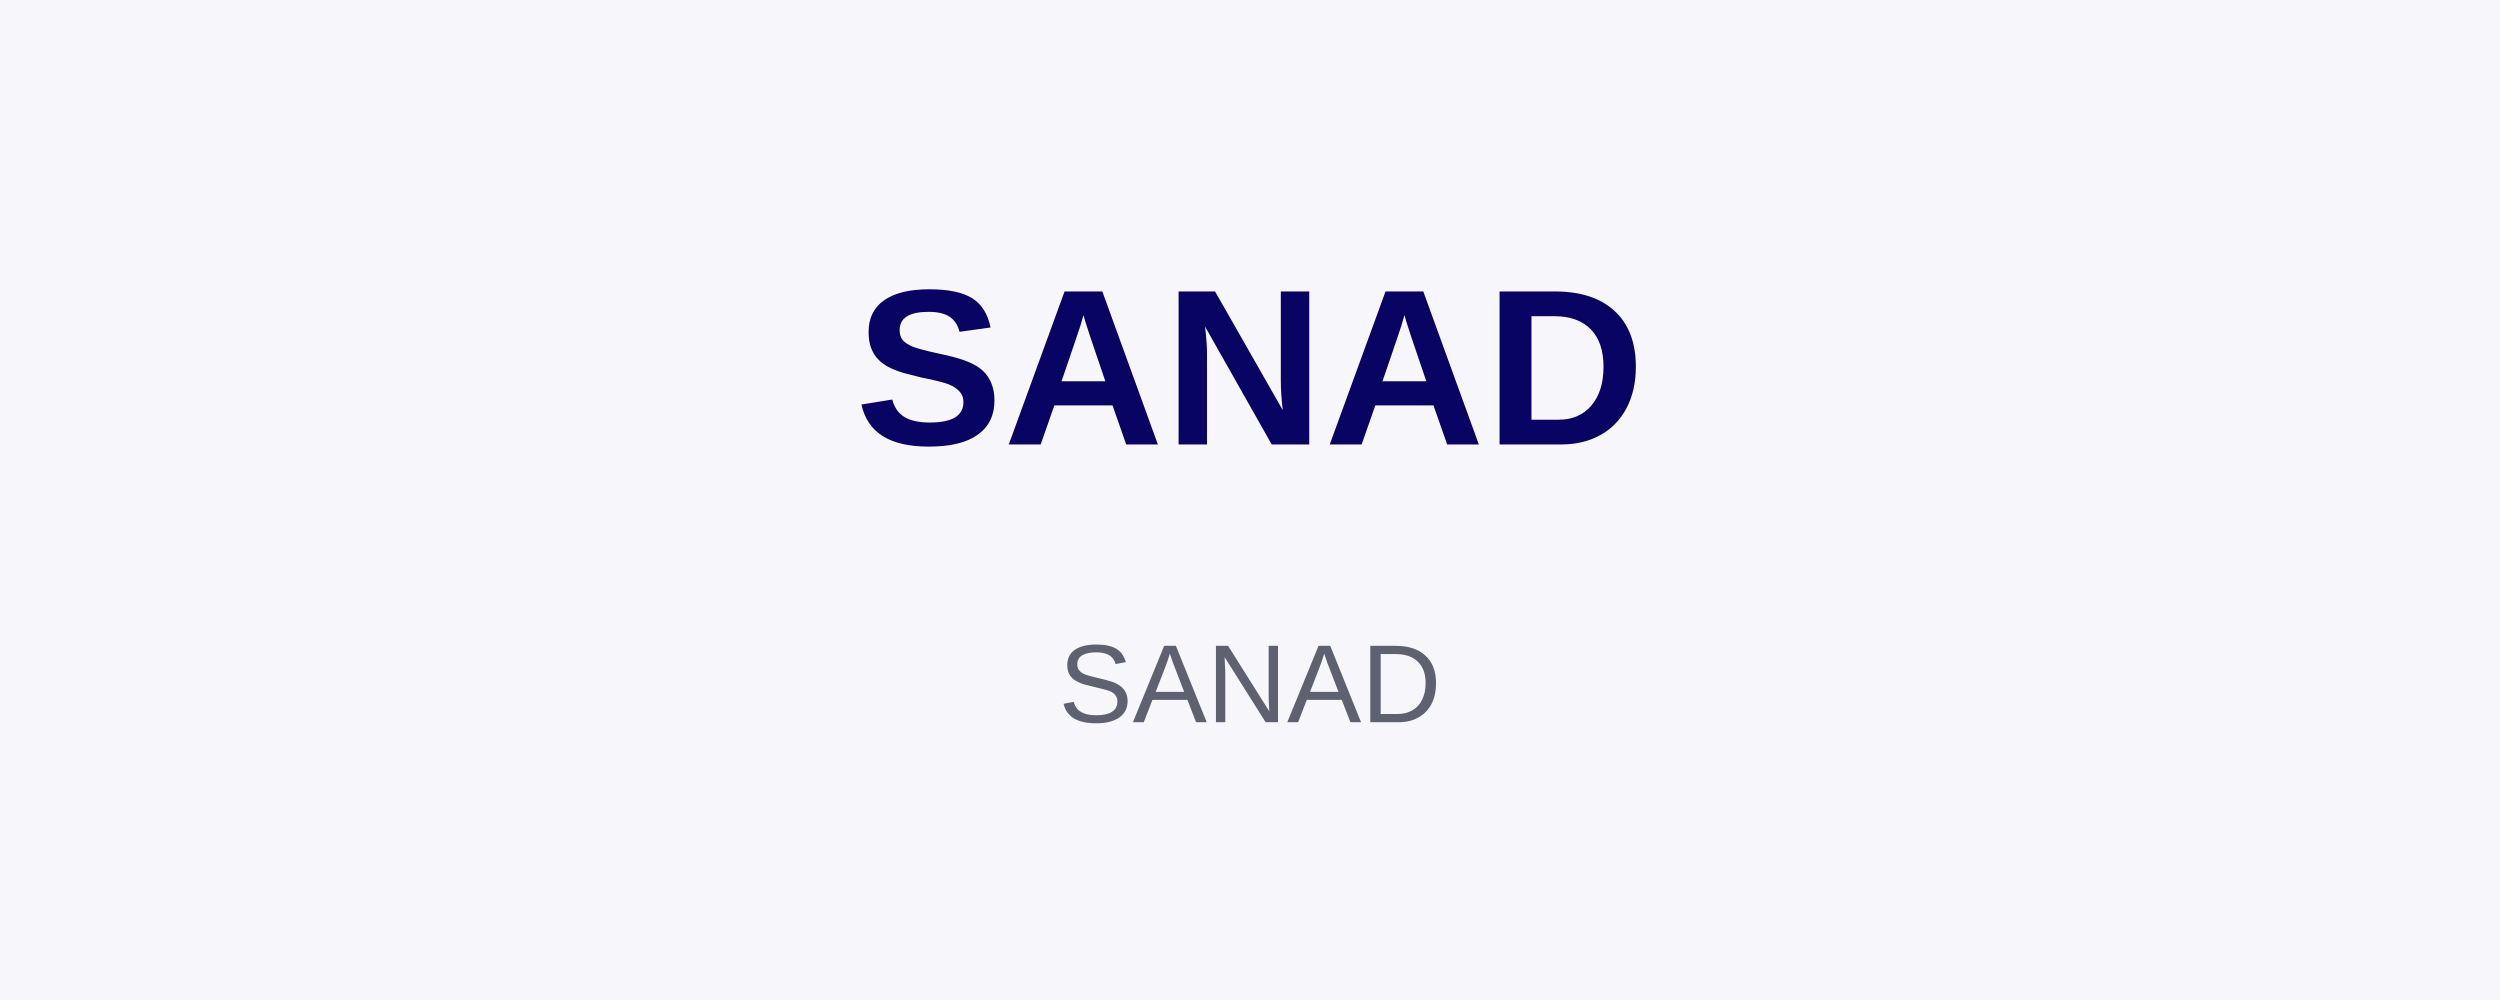
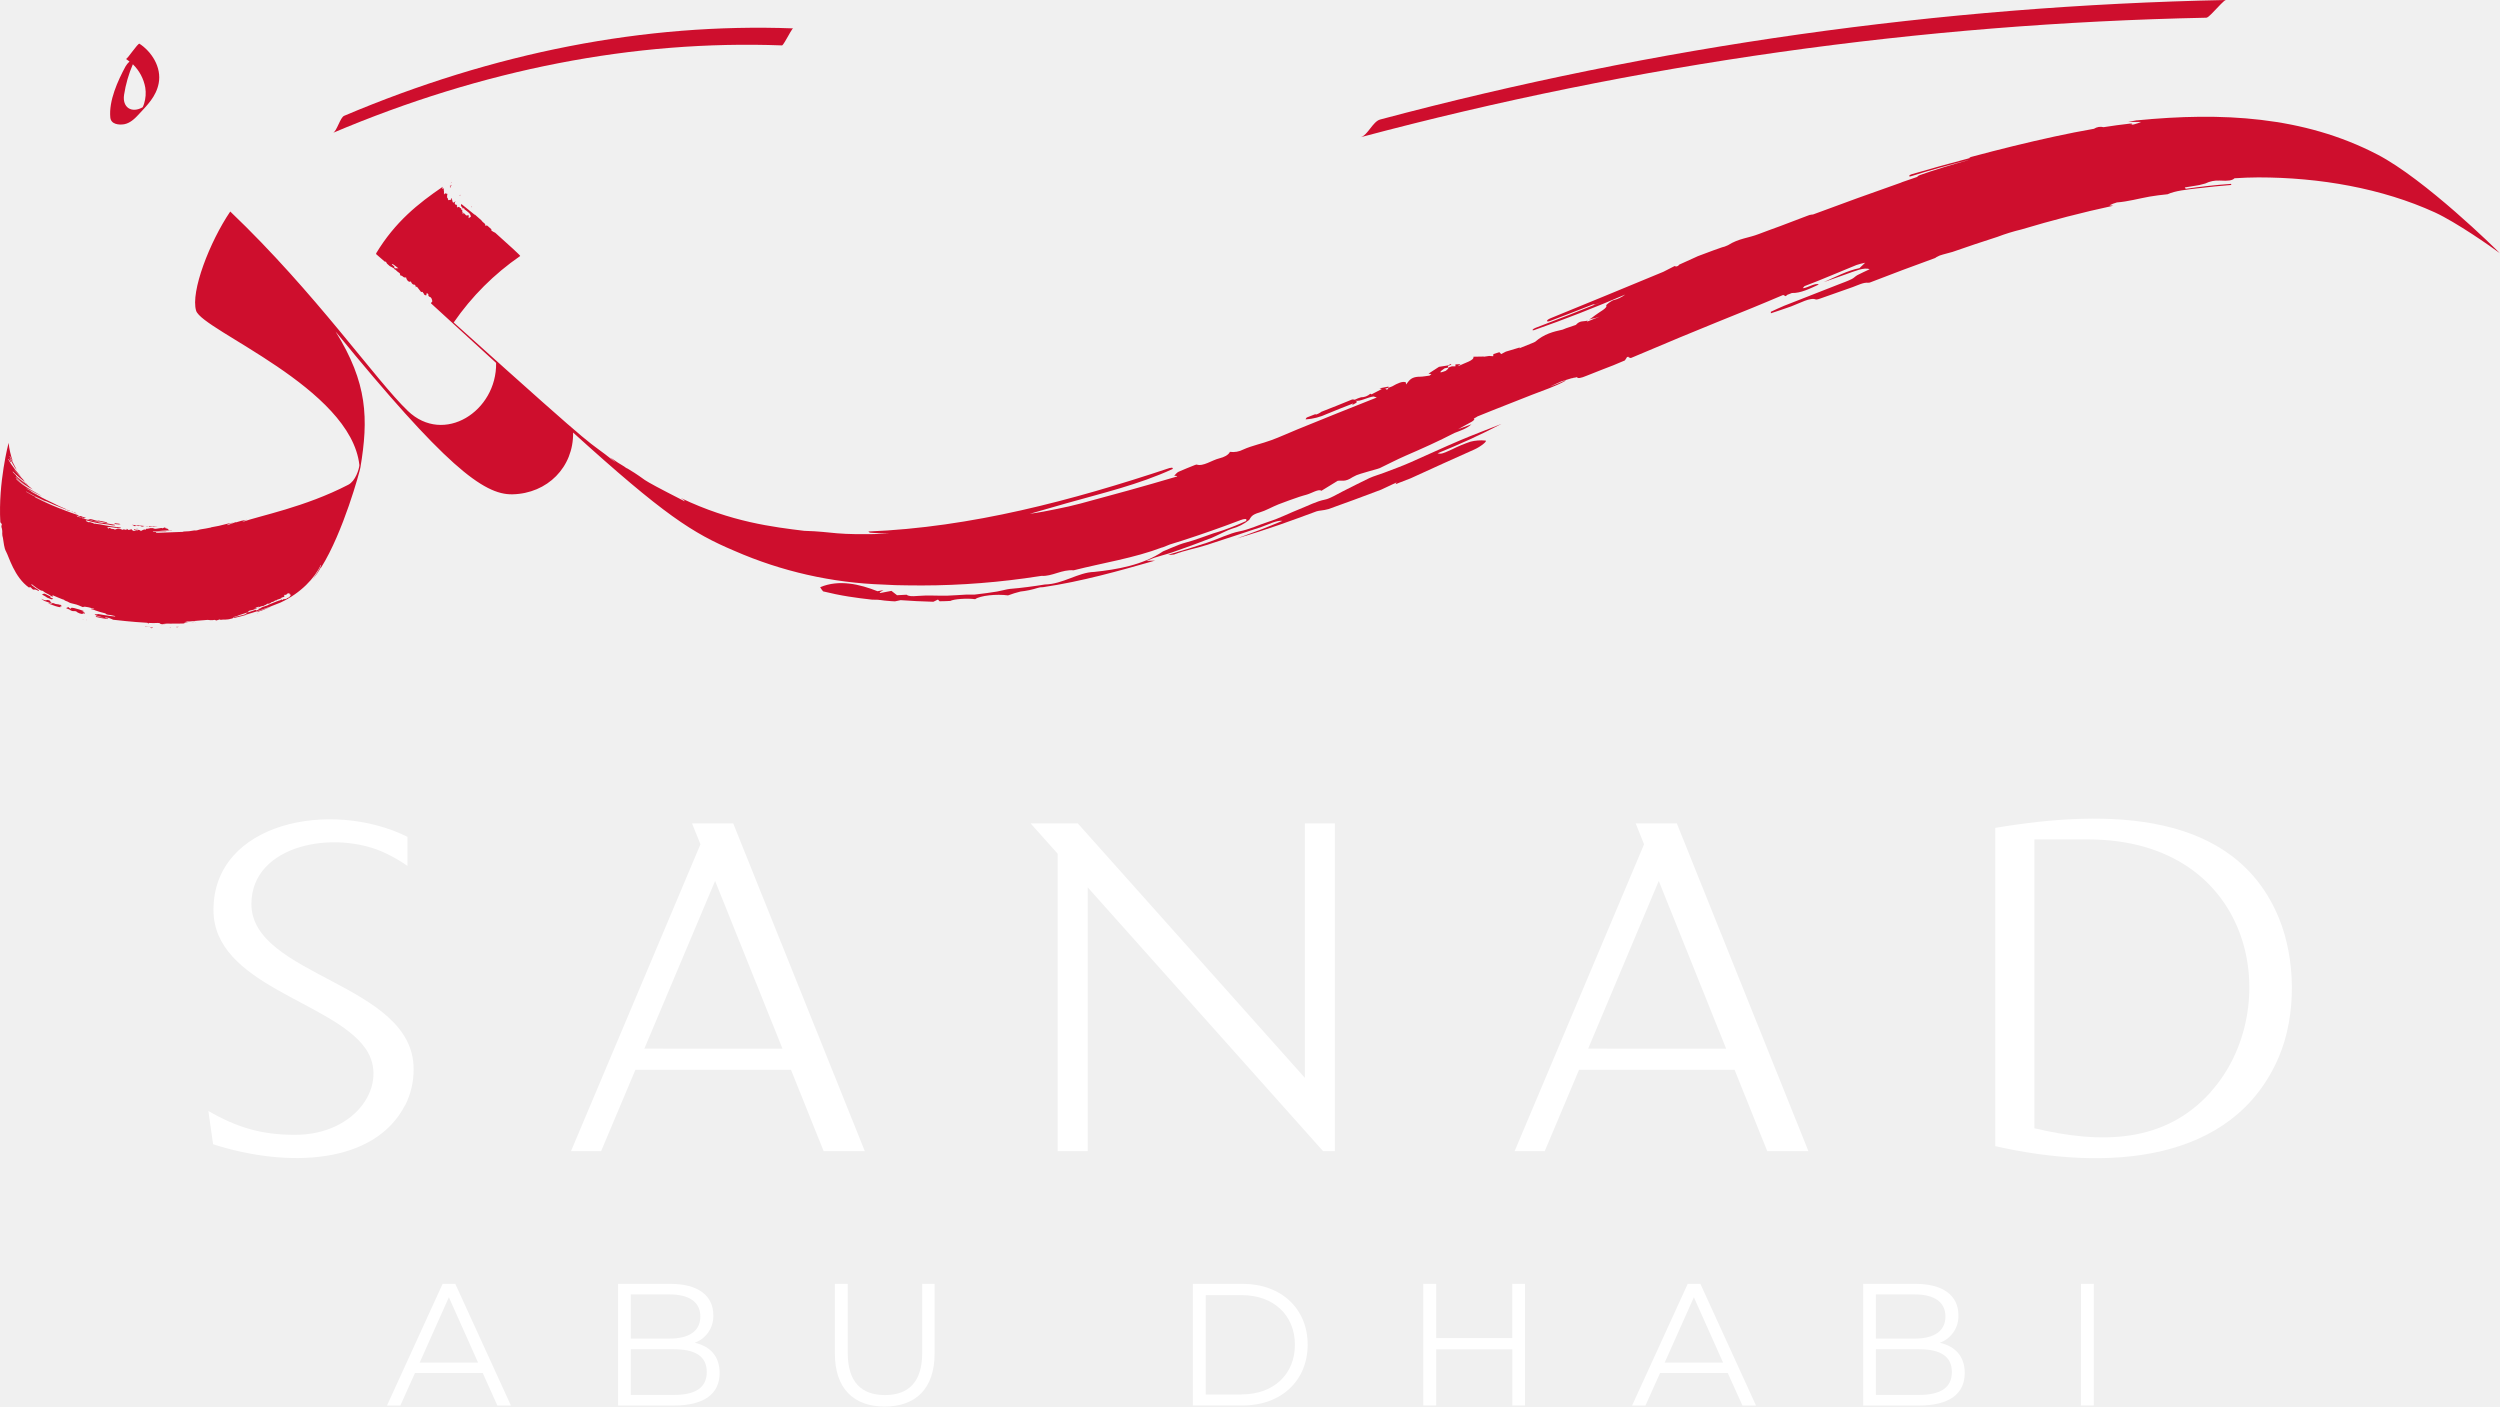
- <svg xmlns="http://www.w3.org/2000/svg" width="180" height="72" viewBox="0 0 180 72" role="img" aria-label="SANAD">
-   <rect width="180" height="72" fill="#f7f7fb" />
-   <text x="90" y="32" text-anchor="middle" font-family="Arial, Helvetica, sans-serif" font-size="16" font-weight="700" fill="#070463">SANAD</text>
-   <text x="90" y="52" text-anchor="middle" font-family="Arial, Helvetica, sans-serif" font-size="8" fill="#5f6070">SANAD</text>
+ <svg xmlns="http://www.w3.org/2000/svg" viewBox="0 0 805.96 453.45">
+   <defs>
+     <style>.cls-1{fill:#fff;}.cls-2{fill:#ce0e2d;}</style>
+   </defs>
+   <g id="Layer_2" data-name="Layer 2">
+     <g id="Layer_1-2" data-name="Layer 1">
+       <path class="cls-1" d="M155.63,442.64H133.78l-4.71,10.48h-4.31l17.93-39.22h4.09l17.93,39.22h-4.37Zm-1.51-3.36-9.41-21.07-9.41,21.07Z" />
+       <path class="cls-1" d="M232,442.64c0,6.67-4.93,10.48-14.74,10.48h-18V413.9h16.92c8.74,0,13.78,3.7,13.78,10.08a9.11,9.11,0,0,1-6,8.91C229,434,232,437.31,232,442.64Zm-28.63-25.33v14.23h12.49c6.28,0,9.92-2.41,9.92-7.12s-3.64-7.12-9.92-7.12H203.37Zm24.48,25c0-5.1-3.75-7.34-10.65-7.34H203.36V449.7H217.2C224.1,449.7,227.85,447.46,227.85,442.3Z" />
+       <path class="cls-1" d="M269.15,436.36V413.89h4.15v22.3c0,9.3,4.37,13.56,12,13.56s12-4.26,12-13.56v-22.3h4v22.47c0,11.26-6.05,17.09-16.08,17.09S269.15,447.62,269.15,436.36Z" />
+       <path class="cls-1" d="M384.57,413.89h16c12.55,0,21,8.07,21,19.61s-8.46,19.61-21,19.61h-16Zm15.74,35.64c10.42,0,17.15-6.61,17.15-16s-6.72-16-17.15-16h-11.6v32.05h11.6Z" />
+       <path class="cls-1" d="M491.64,413.89v39.22h-4.09V435H463v18.1h-4.15V413.89H463v17.48h24.54V413.89Z" />
+       <path class="cls-1" d="M557,442.64H535.18l-4.71,10.48h-4.31l17.93-39.22h4.09l17.93,39.22h-4.37Zm-1.51-3.36-9.41-21.07-9.41,21.07Z" />
+       <path class="cls-1" d="M633.4,442.64c0,6.67-4.93,10.48-14.74,10.48h-18V413.9h16.92c8.74,0,13.78,3.7,13.78,10.08a9.11,9.11,0,0,1-6,8.91C630.37,434,633.4,437.31,633.4,442.64Zm-28.64-25.33v14.23h12.5c6.28,0,9.92-2.41,9.92-7.12s-3.64-7.12-9.92-7.12h-12.5Zm24.49,25c0-5.1-3.75-7.34-10.65-7.34H604.76V449.7H618.6C625.5,449.7,629.25,447.46,629.25,442.3Z" />
+       <path class="cls-1" d="M670.88,413.89H675v39.22h-4.15Z" />
+       <path class="cls-2" d="M145.48,58.76l-.16.33C145.66,58.84,145.57,58.86,145.48,58.76Z" />
+       <path class="cls-2" d="M145.72,59.71l-.17-.13,0,.33Z" />
+       <path class="cls-2" d="M714.48,2.88c.41-.37,2.57-2.87,3.12-2.88A1149.7,1149.7,0,0,0,444.94,38.53c-2.37.63-4,5.1-6.3,5.71A1149.77,1149.77,0,0,1,711.3,5.71C712,5.7,714,3.3,714.48,2.88Z" />
+       <path class="cls-2" d="M252.11,14.64c.34,0,1.55-2.32,1.81-2.72s1.49-2.78,1.78-2.77C208,7.37,159.26,16.86,110.94,37.34c-1.27.53-2.36,5-3.59,5.49C155.67,22.36,204.41,12.86,252.11,14.64Z" />
+       <path class="cls-2" d="M40,40.06c1.85-.32,3.37-1.71,4.64-3.1,2.75-3,5.68-5.75,6.52-10.11,1-5.21-2.34-10.23-6.19-12.75C44.46,13.8,41,19.2,40.6,19c.4.26.78.54,1.15.83a6.53,6.53,0,0,0-1.32,1.65C38,26,35.05,32.44,35.56,37.86,35.77,40.15,38.43,40.32,40,40.06Zm0-9.5a40.48,40.48,0,0,1,2.83-9.84,13.92,13.92,0,0,1,4,7.48,11.45,11.45,0,0,1-.36,5.17A7.11,7.11,0,0,1,46,34.56l-.22.13C42.44,36.5,39.38,34.68,40,30.56Z" />
+       <path class="cls-2" d="M470.62,142c-5.34,2.27-10.64,4.73-15.94,7.07-2.87,1.27-5.75,2.29-8.59,3.38-1.56.6-3.12,1-4.64,1.69-2.89,1.35-5.73,2.87-8.59,4.28-1.92,1-4.25,2.37-5.68,2.64-2.78.53-5.49,2-8.19,3.05-3.24,1.28-6.6,3-9.77,4s-6.41,2.59-9.8,3.23c-2.86.54-6.68,2.41-10.15,3.57-4,1.34-8.07,2.59-12.68,3.92a7.41,7.41,0,0,0,1.92-.07c3.61-1.41,7-1.92,10.47-3.05,5.92-1.94,11.87-3.86,17.79-5.87,2.17-.74,4.83-2.2,6.66-1.92-4.76,2-9.39,3.77-14.81,5.72,5.14-1.53,9.48-2.94,13.81-4.44,4-1.39,8-2.88,12.05-4.37a7.89,7.89,0,0,1,1.31-.24,15.51,15.51,0,0,0,2.49-.47c2.74-.94,5.55-2.07,8.27-3q4.35-1.6,8.69-3.25c1.63-.75,3.27-1.53,5-2.35l-.37.58,4.8-1.86.63-.28q10-4.59,20.07-9.08c2-.9,4.35-2.78,3.49-2.85a13.91,13.91,0,0,0-4.76.35,43.64,43.64,0,0,0-5.92,2.46c-3.13,1.43-3.58,1.6-4.73,1.29,7-2.85,13.88-5.94,20.6-9.48C479,138.66,474.78,140.23,470.62,142Z" />
+       <path class="cls-2" d="M20.53,164.3a.1.1,0,0,1-.05,0c-.79-.3-1.57-.62-2.35-.94C18.93,163.65,19.72,164,20.53,164.3Z" />
+       <path class="cls-2" d="M766.41,49.8c-23.91-12.41-50.3-13.67-77.48-11l-.2,0c-.79.14-1.62.32-2.63.51,1.62,0,2.61,0,4.18,0a16,16,0,0,1-2.35.8c-1,.16-2,.29-3,.44l1.87-.29c.89-.13.74-.51-.15-.41-2.81.31-5.65.71-8.49,1.15a3.93,3.93,0,0,0-3.1.52c-4.25.74-8.56,1.59-12.87,2.53-8.88,1.93-17.77,4.14-26.58,6.5a1.53,1.53,0,0,0-.73.36h0s0,.07,0,.11l-.32.08.16-.11-.38.16c-6,1.59-12.08,3.26-18,5-1.09.33-1.16,1-.08.62,6-1.92,12.06-3.58,18.14-5.14h.11c-5.22,1.46-10.46,3-15.54,4.8a1.73,1.73,0,0,0-.94.62l-4.86,1.68a2.36,2.36,0,0,0-.35.16q-14.25,5-28.4,10.28l-.28,0a4.54,4.54,0,0,0-1.43.38c-2.91,1.09-5.83,2.23-8.79,3.34-2.27.86-4.55,1.62-6.84,2.53-3.33,1.32-6.5,1.4-10,3.63l-1.12.46c-.26.06-.53.13-.78.21l-2.83,1c-1.66.6-3.33,1.23-5,1.87-.36.13-.75.34-1.13.52l-4.88,2.21s-.11.12-.27.31-.48.2-.72.29a4.81,4.81,0,0,0-.48-.15l-3.62,1.85c-12.14,5-24.29,10.08-36.44,15-1.43.59-1.42,1.36-.07.85q7-2.64,13.93-5.39c.07.11.29.12.74,0l.27-.11h0l1.87-.71c-7.16,2.89-14.35,5.73-21.55,8.44-.91.35-1.36,1-.42.72,9.89-3.47,19.69-7.33,29.38-11.46A10.46,10.46,0,0,1,520,96.81a9.32,9.32,0,0,0-2.21,1.58c.66.87-2.16,2.15-3.55,3.26-.62.51-1.38,1-2.09,1.51a3.77,3.77,0,0,1,.79-.34,17.39,17.39,0,0,0,2.78-.73c-1.47.59-3,1.15-4.43,1.75l.35-.15s.12-.2.18-.34c-1.34.41-2.42-.15-3.79,1.4l-3.15,1.07a10.06,10.06,0,0,1-1.12.45c-3,.66-5.89,1.35-8.86,3.92a4.26,4.26,0,0,1-.56.27l-4.54,1.83L490,112c-1.52.46-3,.92-4.54,1.36l-1.51.79c-.19-.21-.39-.41-.58-.61l-1.92.61c0,.24-.06.47-.08.69h0c-.42,0-.85-.06-1.26-.09l-1.74.25v-.06L475,115c.38,1.19-2.88,2-4.65,2.93-.15.07-.32.12-.47.18l1-.72c-.55,0-1.11.07-1.67.09v.62c-.58,0-.88,0-1.16,0l-1.13.4c0,.13-.05.26-.07.39h0l-.74.65c-1.05.38-2.34.89-1.46,0l1.06-.8h0c.38-.08.75-.15,1.12-.24,0-.18,0-.35,0-.54l1.09-.4a1.79,1.79,0,0,0-.26-.2c-.27.14-.54.28-.81.44l-2.94.46c-1.42.91-2.36,1.53-3.39,2.2l.94.16-.59.47c-1,.12-2.12.34-2.94.35-2.08,0-3.12.47-4.1,1.83l-.54.68-.06-.68c-1-.48-2.67.28-4.41,1.29l-1.11.42c-.18.22-.35.46-.53.68-.2-.12-.4-.24-.61-.34.36-.12.74-.25,1.11-.36a2,2,0,0,1-.08-.33l-2.89.56c.41.12.6.16.79.21l-3.34,1.73-.39-.2a4.41,4.41,0,0,1-3,1.15,11.45,11.45,0,0,0-2,.78l-.52-.08h-.33c-3.33,1.36-6.65,2.71-10,4a.71.71,0,0,1-.07.09,6.33,6.33,0,0,1-1.44.74c-.14,0-.28,0-.42-.07l-2.71,1.05-.27.35a1.43,1.43,0,0,0-.09.27,19.33,19.33,0,0,0,6.93-1.79c2.74-1.16,5.54-2.23,8.41-3.36-.13.18-.26.36-.39.56,1.85-1,1.85-1,1.11-1.48,1.27.49,4.13-1.18,5.87-1.32l1,.33q-12.83,5.07-25.59,10.28c-2.83,1.15-5.65,2.47-8.43,3.48-3,1.12-6.15,1.72-9,3a7.21,7.21,0,0,1-4.32.76c-.47,1-1.81,1.71-3.41,2.09-2.41.59-5.25,2.73-7.34,2a1.08,1.08,0,0,0-.42.11c-1.78.73-3.61,1.41-5.35,2.2-.6.27-1,.86-1.45,1.29.32,0,.62.08.93.11a.68.68,0,0,0,0,.14c-10.36,3.08-20.78,5.94-31.21,8.74-1.23.29-2.48.6-3.73.92-2.72.59-5.43,1.16-8.17,1.67-1.42.28-2.9.48-4.39.71,4-1.13,7.94-2.29,11.9-3.42,11.37-3.22,23.26-6,34.1-11,.25-.12.06-.48-.16-.46s-.53.07-.79.12c-31.3,10.42-63.95,19.14-97.05,20.45a.83.83,0,0,0,.68.4c2,.18,4.08.26,6.12.31-18.4.62-17.58-.65-27.51-.92-9.85-1.21-23.57-2.81-39.75-10.57l1,.67.26.4c-17.76-9.06-10.4-5.74-18.62-10.67a3.62,3.62,0,0,0-.33-.2c.19.15.36.31.55.47-.39-.27-.76-.55-1.15-.84a46.6,46.6,0,0,1-4-2.6c-.14-.09-.29-.2-.45-.29.59.56,1.19,1.12,1.79,1.66-11.76-9.41-.12,1.76-52.29-45.2a83.68,83.68,0,0,1,21.44-21.43c.15-.09-3.56-3.49-8.12-7.55h-.05a5.35,5.35,0,0,1-1.13-.67.84.84,0,0,0,0-.4l-1.25-1.12a.5.5,0,0,0-.68.08c0-.42-.06-.74-.48-1a3.25,3.25,0,0,1-.81-.84l-2.06-1.82H153l-4.29-3.47c0,.18-.07.34-.11.51.09.52.75.61.61,1.29.14-.48.14-.48.56-.4l-.22.18c1.45,1.18,2.12,1.41,2.25,2.55a5.3,5.3,0,0,1-.72.48c0-.38,0-.61.06-.87-.11,0-.22-.15-.29-.11-.59.33-.74-.15-1.21-.62l-.08.33c-.15-.14-.19-.07,0-.32l-.32-.24-.07.09,0,.21.14.12h0s0,0,0,0-.22.06-.26.07.06-.14.08-.21a1.23,1.23,0,0,1,0-.2h0a1.49,1.49,0,0,1-.09-.83c-.12-.08-.32-.14-.33-.26,0-.35-.15-.53-.49-.41,0-.08,0-.15.07-.25l-.72-.19c0,.09,0,.18-.06.39-.12-.29-.2-.48-.27-.67l.13-.21h0s-.14-.14-.16-.15c-.41,0-.73-.16-.56-.78.08-.14.18-.27.26-.41l-.27.2c-.84.69-.69-.06-1-1.13l-.19.06c0,.16,0,.32,0,.42l-.93.16c-.05-.16-.13-.45-.21-.73-.24,0-.21.05-.11-.22l-.11-.07c0-.11.06-.2.08-.31h0v0l-.06-.52.31-.09-.07-.06c-.41,0-.82-.55-1.22.2,0-.38,0-.76,0-1.15-.08-.08-.16-.18-.25-.26.32.27.28.35.18-.25,0-.06,0-.49,0-.49-.29.39-.16.39-.51.13.06-.18.13-.35.2-.52l0,0c-8,5.45-15.4,11.38-21.48,21.45v.29c.41.33,1.38,1.18,2.76,2.4.19,0,.4,0,.46.16a2.19,2.19,0,0,0,.26.48l.89.8c.47.27,1,.47,1.42.78,0,.06,0,.09-.07.14.67.22,1.05.92,1.65,1.22a.63.63,0,0,1,.34.67c0,.11.15.26.24.25.41,0,.61.33.91.51s.52.07.79.09c.19,1,1,1.71,1.54,1.28.18.69.8,1.22,1.13,1,.55.55.49.45.38.88.21-.11.36-.16.42-.2.47.6.92,1.16,1.34,1.71h.58c0,.06,0,.13,0,.19s.25.16.27.29a.76.76,0,0,0,.85.62c.05-.24.09-.47.14-.71.29.14.66.19.52.78,0,.11.21.35.36.39.52.12.72.56.84,1.07.06.26.2.53-.24.79-.06,0-.09.13-.11.26,9.55,8.73,19.64,18,21,19.21.26,15.6-16.84,26.55-28.43,15.5-10.29-9.81-29.78-38.09-57.28-64.31-6.62,9.76-12.86,25.89-11,32,2.05,6.35,49.93,24.88,52.63,49.76-.1,1.35-1.28,5.16-3.59,6.33-14,7.25-28.64,10-34.18,12a5.15,5.15,0,0,1,1.55-.73,20.26,20.26,0,0,0-3.53.84.3.3,0,0,1-.16-.05c-.87.31-1.72.61-2.53.93-.16.07-.18-.13,0-.19l2-.69a15.29,15.29,0,0,0-1.55.39c-.08,0-.13,0-.14-.05a6.86,6.86,0,0,1-.78.2,43,43,0,0,1-4.85,1.06l-.05.06c-.08.08-3.24.59-3.34.6-.68.08-1.29.51-2.06.35a16.65,16.65,0,0,1-3.32.35l-.07,0h-.15l-.08.11c-.62,0-5.62.24-8.54.32-.31,0-.33-.22,0-.24l2.93-.19c0-.09.5-.11.6-.13-1.51.08-3,.16-4.53.27-.19,0-.29-.14-.11-.15,2-.2,4.1-.33,6.19-.41a1.4,1.4,0,0,0-.84,0,1,1,0,0,1-.48-.15c.11-.34-.49-.34-.8-.48-.14-.06-.3-.1-.45-.16.14,0,.51-.11.74-.15l-.94.06h.07a.32.32,0,0,1,0,.07h0c-.28.06-.49.35-.8.08-1.82.25-2.07.46-2.75.07,0,0-1,0-1.06,0s0,.05.06.06q-.46.09-.93.15l-.31,0c-.05.09-.09.2-.13.29l-.36,0a1.16,1.16,0,0,0,0-.18,1.25,1.25,0,0,1-.24.16h0l-.34.13h0l-.67.35c.05-.38-.61-.33-1-.47h-.09l.21.14-.33.14h0c0-.23,0-.24-.25-.07h0l.22.07A1,1,0,0,1,44,171l-.11,0h0l0,.09-.18-.06-.58.15-.74-.38a1.79,1.79,0,0,0,.18-.14c-.05,0-.08-.06-.13-.08-.92.27-.91.5-1.56-.15,0,.07,0,.14,0,.21-.24.35-.7,0-1.11,0v.11l-.56.09.14-.13-.71-.21a.2.2,0,0,1-.06.09.56.56,0,0,0-.6-.07c-.07,0-.26,0-.4,0l-.08.07-.39.12-.09,0h0a.25.25,0,0,1,0,.09l-.15-.12h0l-.18,0a1.25,1.25,0,0,1,.08-.12c-.47-.05-.92,0-1.24-.31a.78.78,0,0,0-.28-.08l-.33.25c-.13-.14-.21-.25-.31-.34l0-.07a2.39,2.39,0,0,1,1.27-.05c.54.09,1.08.16,1.66.24l-.11-.12c.39.13.39.13.27.32.21-.25.81,0,1.13-.13a2.31,2.31,0,0,0,.16-.19c-1.78-.2-3.46-.44-5-.71-.53-.08-1-.22-1.53-.29a12,12,0,0,1-1.51-.2.68.68,0,0,0-.65,0,.64.64,0,0,0-.56-.33c-.34,0-.8-.42-1-.15h-.06a6.41,6.41,0,0,1-.78-.32,1.23,1.23,0,0,1-.24-.26c.06,0,.11-.07.19-.06l1.68.44c.6.14,1.25.24,1.94.42s1.27.11,2,.31a8.61,8.61,0,0,0,1.15.12c.51.08,1.05.22,1.58.31a5.06,5.06,0,0,0,.87,0,.77.77,0,0,1,0-.15l-.62-.13c-.36-.06-.73-.11-1.08-.18a13,13,0,0,0-2-.31,6.53,6.53,0,0,1-1.49-.2c-.73-.13-1.42-.29-2.07-.46a6.6,6.6,0,0,0-1.12-.31,4.78,4.78,0,0,1-1.68-.49,1.07,1.07,0,0,1-.82-.29c-.35,0-.49,0-.74-.25-.32,0-.28.18-.8-.36a8.1,8.1,0,0,1,1.54.61l.58.07.25.21c-.14-.28.07-.09.28-.12l.33,0-.07-.11a7.86,7.86,0,0,1-1.52-.53A1.07,1.07,0,0,1,25,166c-.52-.16-1-.34-1.55-.52v0l-1.86-.68a89.29,89.29,0,0,1-10.2-4.43c-.12-.06-.15-.2,0-.14,1.91,1,3.88,1.84,5.87,2.67a78.57,78.57,0,0,1-8.79-4.32c-.09-.06-.14-.18-.05-.12,2,1.12,4.09,2.15,6.21,3.11-.23-.23.77.26,1.09.4h0c.59.28,3.15,1.38,5.49,2.26.05,0,.08-.05.12-.08-2.29-.94-4.29-2-4.29-2h0c-.28-.13-4.12-1.94-4.3-2.19-3.26-1.67-2.9-1.66-2.76-1.59,1.68.91,2.6,1.46,1.8.93,0,0-2.41-1.31-3.12-1.71-1.28-.86,3.64,1.75,4.82,2.38-2.31-1.57-5.31-2.67-8.15-5.4-.09-.09-.07-.27,0-.19a23.13,23.13,0,0,0,4.81,3.36A21.66,21.66,0,0,1,5.12,154c-.09-.09-.06-.27,0-.19a20.94,20.94,0,0,0,5.46,4c-2.79-2.44-3.53-2.49-5.42-4.42a.14.14,0,0,1,0-.15l-1-1c-.08-.08-.06-.31,0-.22a26.35,26.35,0,0,0,3.95,3.35l0-.06a.15.15,0,0,1-.07,0l-.59-.74a23.8,23.8,0,0,1-2.79-3.07c0-.06,0-.15,0-.11A23.46,23.46,0,0,0,7,154c-1.72-2.25-2.91-3.32-4.3-5.86,0-.07,0-.24.07-.16.2.34.55.89.85,1.32a1.87,1.87,0,0,1-.15-.26c-.06-.08,0-.28.06-.2s.16.26.25.39c-.85-1.61-.64-1.61-.59-1.49a24.29,24.29,0,0,0,1.61,3c.16.22.38.49.6.76,0-.07-2.09-3.94-2.29-4.36,0-.05.07-.16.09-.12a19,19,0,0,0,.95,1.75,25.5,25.5,0,0,1-1.38-6S-.64,155.65.11,168.36c.16.21.34.42.49.62a3.33,3.33,0,0,0-.15.87A5.06,5.06,0,0,1,.72,172a4.62,4.62,0,0,0,.22,1.4c.26,1.48.38,3.3,1,4.39.91,1.58,2.67,8.31,7.42,11.64.75-.65.84,1,1.87.62.22-.08,1,.4,1.26.49a2.44,2.44,0,0,0,.06-.26,22.14,22.14,0,0,1-2.43-1.72l.11-.24c.61.5,2.76,2.26,3.54,2.15a7,7,0,0,0,1,.69,10.21,10.21,0,0,1,1.87,1.09c.08.08.29,0,.48.05a4.29,4.29,0,0,1-.26-.45c.24.12,3.88,1.65,3.74,1.48.35.42.81.41,1.19.62,1.64,1,1.59.26,4.66,1.67.12.05.31.13.35.09.48-.39,2.83.37,3.43.51a1.76,1.76,0,0,1,.18.13l-1.09-.12s0,.08,0,.13l.73.18a1.53,1.53,0,0,1,.54.2,26.62,26.62,0,0,0,3.38,1c.38.53,1.09.44,1.73.55.47.08.94.21,1.42.32v.14c-1.49-.06-5.45-.8-5.5-.8s-.22.09-.36.09-.51,0-.76,0c.38.56,2.3.89,3,1a6.55,6.55,0,0,1-2.35-.42l-.34.24a30.4,30.4,0,0,0,4,.73s.08-.07.13-.11c-.33-.21-.89-.08-1.11-.42a4.85,4.85,0,0,1,2.19.53l.11-.05a2.51,2.51,0,0,1,.19.24c6.92.79,9.37.87,11.17,1,.09,0,.27.24.27.24h.11l0,0c.05-.08.11-.15.14-.19a24.83,24.83,0,0,0,2.85,0c.44,0,.68.05.73.24a1,1,0,0,1,.27.07h0a2.33,2.33,0,0,1,.32.11h.58a4.89,4.89,0,0,1,.68-.07l.15,0c-.32,0-1.45.06-1.15,0a11.66,11.66,0,0,1,2.53-.13c1.09,0,4,0,4.21-.05a.64.64,0,0,1,.31-.06c-.11-.06-.05-.18.16-.22s.72-.14,1.07-.19c-.38,0-.67,0-1,0a2.53,2.53,0,0,1,1.33-.18c.71-.1,5.85-.51,5.93-.51a6.41,6.41,0,0,0,1.74.07c.6-.2.72.07,1,.13l1.15-.35c.13.25.61.07.93.07a10.41,10.41,0,0,0,1.74-.09c.39,0,.8-.22,1.12-.24s.49-.19.61-.38a1.76,1.76,0,0,1,.93-.38,4.93,4.93,0,0,0,.78-.29l.22-.09,1.87-.62a8.7,8.7,0,0,0,1.19-.44l-.38-.08a.22.22,0,0,1,.05-.06c.24,0,.48-.27.62-.26a6.51,6.51,0,0,0,2.29-.76c-.07,0-.13-.11-.21-.08a7.75,7.75,0,0,0-.78.24,7.65,7.65,0,0,1,1.73-.71c-.19.13-.46.34-.74.55V196c.49-.27,1-.32,1.43-.54.24-.11.33-.11.45-.05a.32.32,0,0,0,.22-.07,2.4,2.4,0,0,1,.73-.34,4.42,4.42,0,0,0,.51-.36,1.57,1.57,0,0,0,1.38-.54,1.58,1.58,0,0,0,1-.41l.45-.18a1.11,1.11,0,0,0,.08.12l.16-.24c.48-.15.92-.32,1.33-.46l.27-.31.07,0c.52-.22.48,0,.85-.48l-.24-.18c.18-.15.33-.34.52-.19s.24-.07.31-.15a.89.89,0,0,1,.73-.35c.13,0,.31-.06.26.24,0,.12.26.16.42.26-.14.53-.91,1.12-1.2,1,0,.08-.06.15-.07.19a2.9,2.9,0,0,1-.91.21.19.19,0,0,1,0-.09l-.24.22.14-.26,0,0c-.13.12-.25.24-.45.41l-.25-.2-.39.24c-.11-.09-3.68,1.4-3.81,1.46s-.47.31-.6.31a2.32,2.32,0,0,0-.73.24,2.94,2.94,0,0,0-1.35.64,2,2,0,0,1-.49.08.74.74,0,0,1-.07.31l-.82.28c0-.07,0-.16,0-.25-1,.35-2,.67-3,1-.05.09-.09.19-.13.27a3.91,3.91,0,0,1-1.4.51c-1.58.41-2,.48-2.61.67-.12.2.09.21.25.18,1.21-.26,2.29-.55,3.41-.87l.09,0c-.06,0-.05-.08,0-.11a1.81,1.81,0,0,1,.31-.09l3.27-1,.55-.24a.61.61,0,0,1,0,.06c2.39-.81,4.78-1.69,7.12-2.67,6.54-3,11.17-8,13-12.11,0,0,.13.06.11.11a23.21,23.21,0,0,1-2.78,4.55,20.65,20.65,0,0,0,2.72-3.9c0-.05.07,0,.08.06,7.16-11.4,12.49-31.1,12.67-32.27,2.62-15.72,2.34-27.21-8-43.82,35.1,43,47.65,52.68,57,52.47,11.31-.24,19.75-8.79,19.57-19.91,29.37,26.61,38.54,32.44,52,38.13a130.55,130.55,0,0,0,48.07,10.88c1.25.07,2.51.13,3.76.18s2.53.06,3.8.07a247,247,0,0,0,38-2.27q2.7-.37,5.39-.79c3.33.25,6.55-2.12,10.34-1.79,9.7-2.46,19.42-3.92,28.57-7.39l.36,0-.24,0c.78-.31,1.56-.6,2.34-.94l3.82-1.19q9.56-3.08,19-6.68c1-.38,2.31-.65,1.73.32-1.09.48-2.19,1-3.29,1.42-1.34.55-2.71,1.06-4.07,1.54-1,.36-2.11.67-3.16,1-2.16.76-4.34,1.56-6.54,2.28-1.45.47-2.93.79-4.35,1.32-1.81.67-3.58,1.49-5.35,2.21-6.49,4.43-14.9,5.86-22.21,6.63-5.07.11-10.06,3.94-15.87,4.05-1.83.34-3.7.53-5.55.81s-3.8.42-5.7.61c-1.11.11-2.8.62-4.16.85-2.22.36-4.46.67-7.37,1-.38,0-1.53,0-2.73,0-2,.09-4,.28-5.92.33-3.16.08-6.36-.19-9.4.08-2.21.2-3.15.09-3.76-.38l-3.08.16-1.8-1.4-3.56.68-.29-.18,1.29-.75c-1,.2-1.47.27-1.94.36-5.54-2.2-12.34-3.9-18.48-1.29a8.63,8.63,0,0,0,.95,1.34c2.69.66,5.42,1.23,8.2,1.67,2.52.4,5.05.72,7.57,1,3.35,0,2.25.22,6.16.48l0,0,1.23.07,1.82-.39c3.33.25,6.83.42,10.57.52.2-.11.71-.34,1.47-.72l.53.56c1.33,0,2.34-.06,3.47-.11,1.08-.61,5.4-.92,8-.56,1.59-1.18,6.95-1.73,10.59-1.22A35.17,35.17,0,0,1,329,190.7a27.8,27.8,0,0,0,5.53-1.16,4.81,4.81,0,0,1,1.72-.24c12.6-1.87,24.36-5.21,36.11-8.57l-2.81.07a39.88,39.88,0,0,1,5.14-1.76c1.06-.31,2.12-.6,3.16-.95,4.34-1.48,8.6-3.08,12.76-4.69.49-.2,1-.44,1.46-.66,1.71-.76,3.4-1.73,5.05-2.28a15.11,15.11,0,0,0,5.6-2.85c.6-.91.76-1.67,3.33-2.4,1.91-.54,4.1-1.82,6.15-2.63,2.22-.89,4.46-1.62,6.67-2.41.82-.29,1.62-.47,2.43-.72,1.65-.48,3.85-1.93,4.69-1.22l5.25-3.22c1.48-.26,2.26.52,4.83-1.19a10.5,10.5,0,0,1,2.52-1.07c1.81-.56,3.59-1.05,5.39-1.56a4.87,4.87,0,0,0,.84-.28c2.76-1.33,5.55-2.78,8.34-4,5.3-2.29,10.59-4.66,15.75-7.33,1.85-.74,3.83-1.32,5.47-2.79l-4.3,1.58c1.47-.78,2.93-1.58,4.4-2.42.82-.47,1.06-1,.58-1,.25-.13.47-.25.72-.36a2.6,2.6,0,0,0,.55-.35c1.69-.67,3.39-1.36,5.09-2.05q6.18-2.47,12.5-4.93c3.39-1.31,7.64-2.74,10.71-4.47.25-.13.11-.2-.19-.07-1.49.68-3.09,1.31-4.7,1.91l.64-.32c1-.45,2-.89,2.95-1.35l3.26-1,.52-.09.13-.07a2,2,0,0,0,.52-.07l.35-.08h0l.29-.07c.19.52,1.22.35,3.14-.46,1.38-.58,3.66-1.48,5.06-2,2.34-.88,4.7-1.8,7.22-2.92.14-.22.4-.59.65-.95l-.16,0,.46-.21a2.6,2.6,0,0,0,.39-.05,2.14,2.14,0,0,1-.27.09c.33.12.62.45,1,.29,5.23-2.19,10.48-4.43,15.71-6.61,7.77-3.22,15.6-6.39,23.4-9.54,3.32-1.34,6.59-2.76,9.87-4.13l.82.4c.18-.14.34-.29.51-.45l1.49-.58c2.82.09,5.76-1.4,8.64-2.72-.93-.72-3.67,1.13-5.14,1.18.22-.25.45-.64.65-.71,5.56-2.09,11.11-4.55,16.64-6.77a23.77,23.77,0,0,1,2.82-.74l-1.83,1.74c-3.87.78-7.64,2.78-11.55,4.53,2.39-.85,4.76-1.72,7.1-2.52,2.85-1,6-2.4,7.72-1.65-1.4.67-2.73,1.25-3.94,1.89-.73.4-1.18,1-1.91,1.31-1.32.64-2.75,1.15-4.15,1.69q-8.81,3.41-17.57,6.89c-1.42.58-2.83,1.27-4.27,1.93V101c2.18-.74,4.33-1.41,6.49-2.2,2.91-1.07,6.26-3.06,8.08-2.23a3.89,3.89,0,0,0,1.22-.28c3.58-1.26,7.12-2.48,10.62-3.75,1.75-.64,3.48-1.56,5-1.39a1.71,1.71,0,0,0,.46-.05q10.5-4.08,21.1-7.92c.07-.06.29-.21.38-.27a7.52,7.52,0,0,1,2.12-.86c1-.29,2-.56,3.09-.84q7.2-2.52,14.48-4.85a63.5,63.5,0,0,1,7.74-2.39c9.76-2.92,19.62-5.5,29.57-7.64l-1.2-.13a12.26,12.26,0,0,1,2.41-.94C686,65,689.52,64,693,63.38c1.79-.33,3.62-.51,5.8-.76,2.4-1.12,6.2-1.51,9.86-1.93s7.15-.8,10.7-1.06a3.62,3.62,0,0,0-.13-.35c-4.82.34-9.69.88-14.58,1.59-.11-.14-.21-.28-.32-.44.88-.14,1.78-.26,2.61-.42a23.88,23.88,0,0,0,4-.85,9.43,9.43,0,0,1,4.69-.95c2.79.16,4,0,4.74-.74,2.66-.16,5.15-.28,7.66-.28,19.82,0,39.88,3.51,56.9,11.27,6.94,3.19,18.24,11.12,20.85,13.07l.14.12C804.89,80.51,781.73,57.74,766.41,49.8ZM127.13,86.47c0-.19.05-.44,0-.53a9.54,9.54,0,0,0-.84-.73c.32-.14.32-.14,1.13.49.36.28.72.6,1,.8Z" />
+       <path class="cls-2" d="M10.15,157.83c.72.41,1.2.65,1.2.65Z" />
+       <path class="cls-2" d="M152.19,66.67l-.15-.14-.06.32Z" />
+       <path class="cls-2" d="M145.17,60.49l.22-.32h0s-.12-.13-.16-.17,0-.22,0-.42L145,60v0s.23,0,.25,0h0l-.22.32h0v0Z" />
+       <path class="cls-2" d="M148.31,63.16c0-.13.09-.26.13-.39l-.27.19h0v0Z" />
+       <path class="cls-2" d="M23.64,165.18c-.05-.18-.54-.31-.66-.27h0C23.2,165,23.42,165.1,23.64,165.18Z" />
+       <path class="cls-2" d="M33.27,168.42a11.37,11.37,0,0,1,1.42.24,1,1,0,0,0-.74-.4,9.94,9.94,0,0,1-1.27-.27s0,0,0,0l-1-.18-.18,0-.37-.08-.29-.07,0,0C31.58,167.94,32.4,168.18,33.27,168.42Z" />
+       <path class="cls-2" d="M24.57,165.51a.36.36,0,0,0,0-.1h0l-.7-.25C23.59,165.22,24.31,165.42,24.57,165.51Z" />
+       <path class="cls-2" d="M32.88,168.36c-1.18-.31-2.27-.62-3.24-.92a1.72,1.72,0,0,0-.42-.08,1.62,1.62,0,0,1-.57,0c-.06,0-.11.06-.19.13a17.47,17.47,0,0,1,2.07.64A16.42,16.42,0,0,1,32.88,168.36Z" />
+       <path class="cls-2" d="M22.94,164.93h0C22.54,164.57,22.79,164.89,22.94,164.93Z" />
+       <path class="cls-2" d="M19.44,194.92l-.07.08c-.73-.32-1.35-.1-2.05-.53a3.28,3.28,0,0,1-.81-.18c-.23-.1-.38-.29-.22-.41a.82.82,0,0,0-.28-.28c-.32-.07-.67-.28-.94-.15-.54.25-1.23-.18-1.83-.45,1.18.87.63.58,3.65,1.65,0,0-.06.13-.09.12-3.37-1.05,1.07.87,2.67,1,0-.1,0-.19,0-.29l.52-.06C19.75,195.25,19.59,195.09,19.44,194.92Z" />
+       <path class="cls-2" d="M16,192.17c-1.87-.89-1.45-.9-2.42-.6.06.06.15.23.25.26a7.88,7.88,0,0,1,1.33.81c.36.2.76.28,1.13.46s.65.1.82-.13l-.89-.35C16.38,192.41,16.34,192.33,16,192.17Z" />
+       <path class="cls-2" d="M22.36,165Z" />
+       <path class="cls-2" d="M22.35,164.72c.24.1.22.05.25,0l-1.19-.46.1.17Z" />
+       <path class="cls-2" d="M9,156.34l-.25-.27a23.86,23.86,0,0,1-3-2.23A20.67,20.67,0,0,0,9,156.34Z" />
+       <path class="cls-2" d="M43.87,170.62l.35,0,.08-.08C44.13,170.55,43.84,170.39,43.87,170.62Z" />
+       <path class="cls-2" d="M26.2,199.54h0l.27.07v0Z" />
+       <path class="cls-2" d="M48,169.64l-1.14-.08A1.9,1.9,0,0,0,48,169.64Z" />
+       <path class="cls-2" d="M44.35,170.39c-.18,0-.2,0,0,.16C44.32,170.49,44.34,170.44,44.35,170.39Z" />
+       <path class="cls-2" d="M49.11,169.78c.13.09.13.11.13.11l1.64-.1C47.66,169.65,50.47,169.78,49.11,169.78Z" />
+       <path class="cls-2" d="M49.15,169.71l-1.07-.06-.12.22,1.13-.09Z" />
+       <path class="cls-2" d="M39.55,170.68h.23C39.61,170.48,39.66,170.49,39.55,170.68Z" />
+       <path class="cls-2" d="M43.65,170.71c.23-.1.27-.09,0-.11A.36.36,0,0,0,43.65,170.71Z" />
+       <path class="cls-2" d="M38.81,169.06l-.29-.2-1.66-.2c.08.24.36.36.75.35s.56.06.86.09l-.12-.14c.16.06.28.09.39.14Z" />
+       <path class="cls-2" d="M42.55,169.18c.58.27.52.23,1,.49l.22-.24c-.08-.08-.09-.06.06-.12Z" />
+       <path class="cls-2" d="M45.08,169.51h.06c.65.34.65.34,1.39.07.26,0,.75.07-2.64-.27-.14.28.08,0,.34.17A.92.92,0,0,0,45.08,169.51Z" />
+       <path class="cls-2" d="M47.2,201.05h.17S47.35,201,47.2,201.05Z" />
+       <path class="cls-2" d="M82.77,197.73h.07l.27-.06h0a.17.17,0,0,0,0-.05Z" />
+       <path class="cls-2" d="M81.11,197.72a.09.09,0,0,0,.06,0l-1.75.53Z" />
+       <path class="cls-2" d="M83.13,197.68l.13-.05h0a.43.43,0,0,0-.12.05Z" />
+       <path class="cls-2" d="M81.38,197.67l.32-.15-.32.1Z" />
+       <path class="cls-2" d="M63,200.78l-.38,0a1.76,1.76,0,0,0,.38,0Z" />
+       <path class="cls-2" d="M63,200.79h0v.05h.21l.06,0Z" />
+       <path class="cls-2" d="M34.93,170.16l-.17,0C34.85,170.31,34.81,170.27,34.93,170.16Z" />
+       <path class="cls-2" d="M36.81,170.72h0c.2,0,.19,0,.29,0h0c0-.08-.29-.09-.38-.1l.06.12Z" />
+       <path class="cls-2" d="M62.63,200.43c-.11,0-.19,0-.23.09C63.26,200.49,63,200.43,62.63,200.43Z" />
+       <path class="cls-2" d="M43.92,171c0-.06,0-.11,0-.17h-.24c0,.2,0,.17.25.19h0Z" />
+       <path class="cls-2" d="M82.71,197.4c1.09-.37,1.18-.41,2.26-.8l2.66-1.13q-2.22.84-4.48,1.59C83,197.18,82.83,197.28,82.71,197.4Z" />
+       <path class="cls-2" d="M43.66,170.84l0-.12h0l-.16-.13c-.39,0-.54,0,0,.3l.23,0h0Z" />
+       <path class="cls-2" d="M83.9,197.39c.12,0,.23-.1,0,0Z" />
+       <path class="cls-2" d="M83.17,197.6l.07,0h0C83.68,197.48,83.86,197.38,83.17,197.6Z" />
+       <path class="cls-2" d="M61.59,200.57l.8,0s0-.05,0-.07Z" />
+       <path class="cls-2" d="M47.89,201.45c.73,0,.27,0,0,0Z" />
+       <path class="cls-2" d="M48.3,202.31a1.82,1.82,0,0,1,.51.21h0a3.47,3.47,0,0,1,.51-.13l-.07-.08Z" />
+       <path class="cls-2" d="M48.61,203h0Z" />
+       <path class="cls-2" d="M46.73,201.89a.49.49,0,0,1,.1.09h1.79C48,202,47.35,201.93,46.73,201.89Z" />
+       <path class="cls-2" d="M27.76,199.89l.21,0-.15-.09Z" />
+       <path class="cls-2" d="M26.83,199.65h0l0,0,.13,0,0-.05Z" />
+       <path class="cls-2" d="M26.55,197.22l.56-.21a4.29,4.29,0,0,1-.58-.19,15.11,15.11,0,0,0-1.91-.59,5.85,5.85,0,0,0-1.45-.31c-.25,0-.33.32-.33.32-.43-.11-.47-.21-.8-.54l-.74.34c.53.31,1.05.33,1.51.75a1.85,1.85,0,0,0,1,.24,1.24,1.24,0,0,1,1.17.4,4.06,4.06,0,0,0,1.38.49c.4.09.31-.4,1-.06,0-.16-.07-.28-.1-.38C27,197.39,26.85,197.34,26.55,197.22Z" />
+       <path class="cls-2" d="M26.82,199.67l-.23,0v0l.25.06h0Z" />
+       <rect class="cls-2" x="51.84" y="201.75" width="0.37" height="0.01" />
+       <path class="cls-2" d="M57,202.24l.7-.15-.9,0Z" />
+       <path class="cls-2" d="M61.87,200.89h0Z" />
+       <path class="cls-2" d="M61.15,200.42l.17,0-.15,0S61.15,200.4,61.15,200.42Z" />
+       <path class="cls-2" d="M54.68,202.21c0,.06.23.06.43,0l-.18-.06Z" />
+       <path class="cls-2" d="M55.54,202.52h.08l.67,0h0Z" />
+       <path class="cls-1" d="M130.66,356.25a25.39,25.39,0,0,0,2.68-11.66c0-27.58-52.29-29.82-52.29-53.15,0-19.22,27-24.17,43.32-16.35a50.28,50.28,0,0,1,7,4.06v-9.37c-24.68-12.22-62.55-4.73-62.55,23.57,0,24.25,38.33,29.42,49,44.65,7.77,11.12-2.6,27.85-22.7,27.85-10.68,0-18.55-2.27-27.95-7.69l1.53,10.73c24.21,7.76,52.14,6.46,61.91-12.64" />
+       <polygon class="cls-1" points="426.54 371.11 430.35 371.11 430.35 265.46 420.67 265.46 420.67 347.48 347.47 265.46 332.26 265.46 340.97 275.22 340.97 371.11 350.66 371.11 350.66 286.07 426.54 371.11" />
+       <path class="cls-1" d="M236.38,265.46H223.11l2.7,6.73-41.73,98.92h9.71l11.06-26.23H255l10.53,26.23h13.27Zm-28.65,72.6L230.54,284l21.72,54.08Z" />
+       <path class="cls-1" d="M540.59,265.46H527.32l2.7,6.73-41.73,98.92H498l11.06-26.23H559.2l10.53,26.23H583ZM512,338.06,534.76,284l21.72,54.08Z" />
+       <path class="cls-1" d="M734.69,296c-14.16-34.52-54.72-35.31-91.45-29.1v102.6c36.21,8.2,76.55,5.46,91.28-28.43C740.57,327.11,740,308.86,734.69,296Zm-22,56.08c-14.89,16.57-35.41,16.75-56.83,11.66V270.61H673C727.41,270.61,736.69,325.35,712.66,352.06Z" />
+     </g>
+   </g>
</svg>
